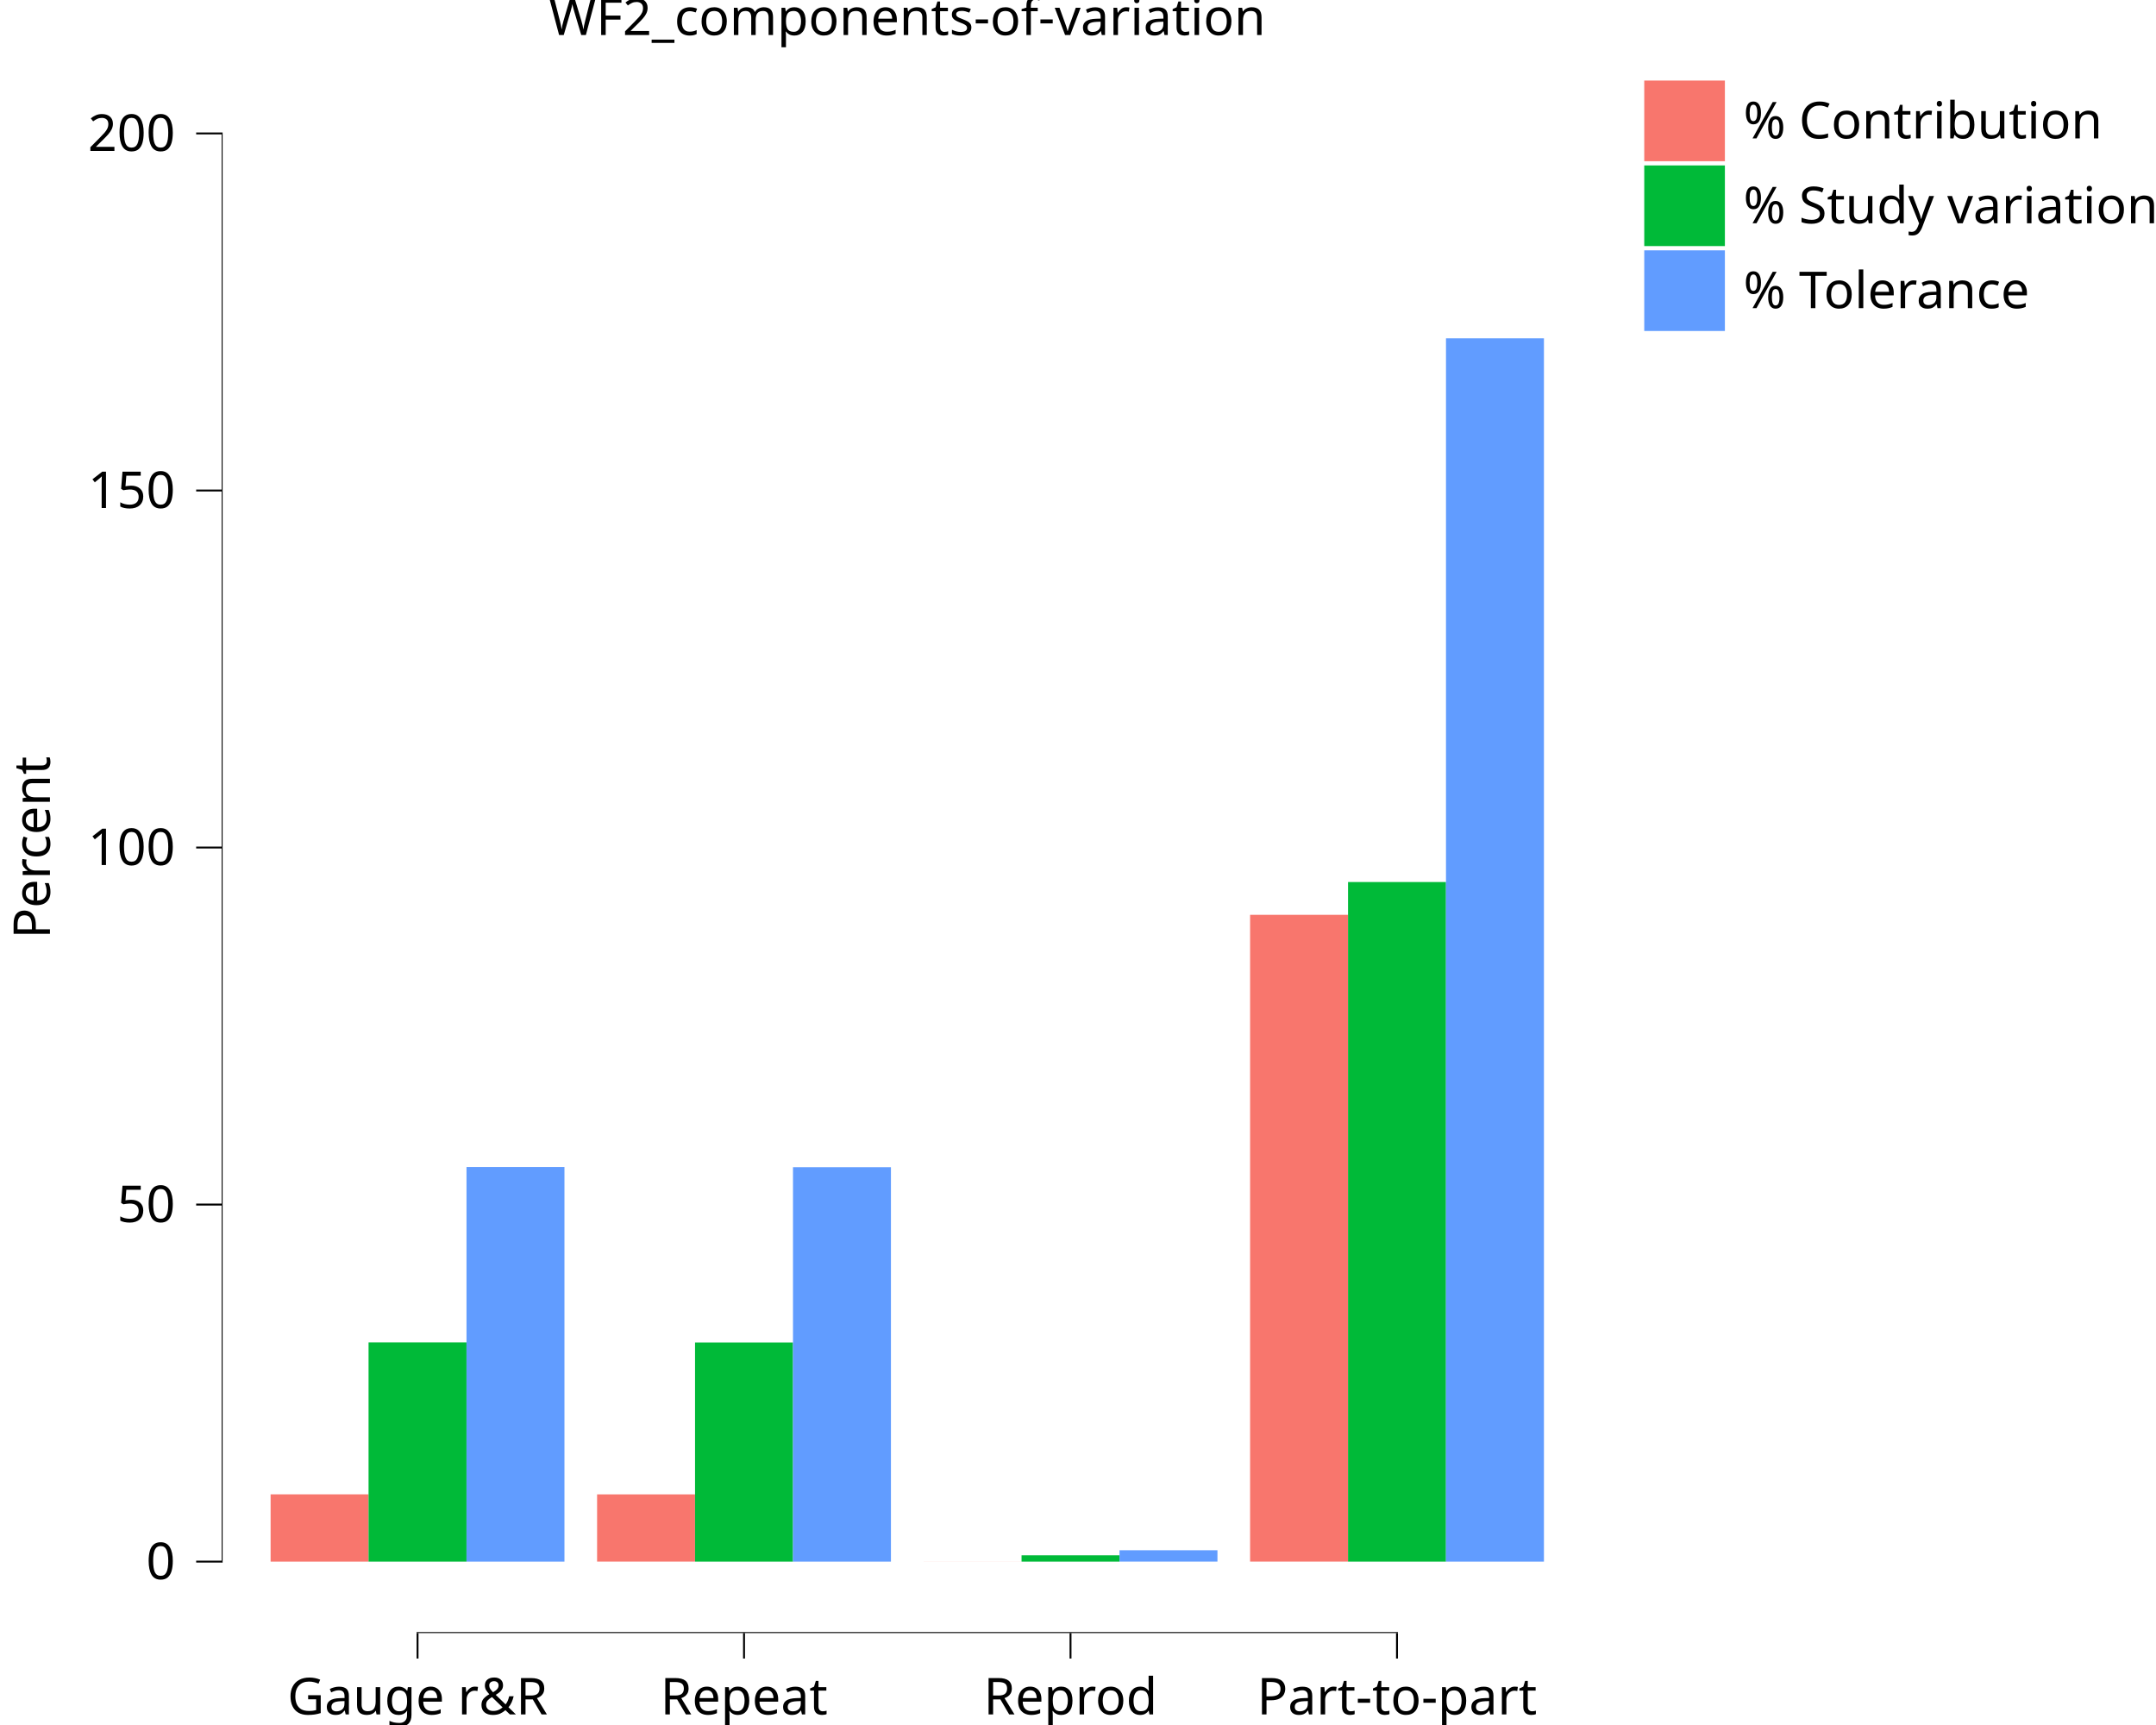
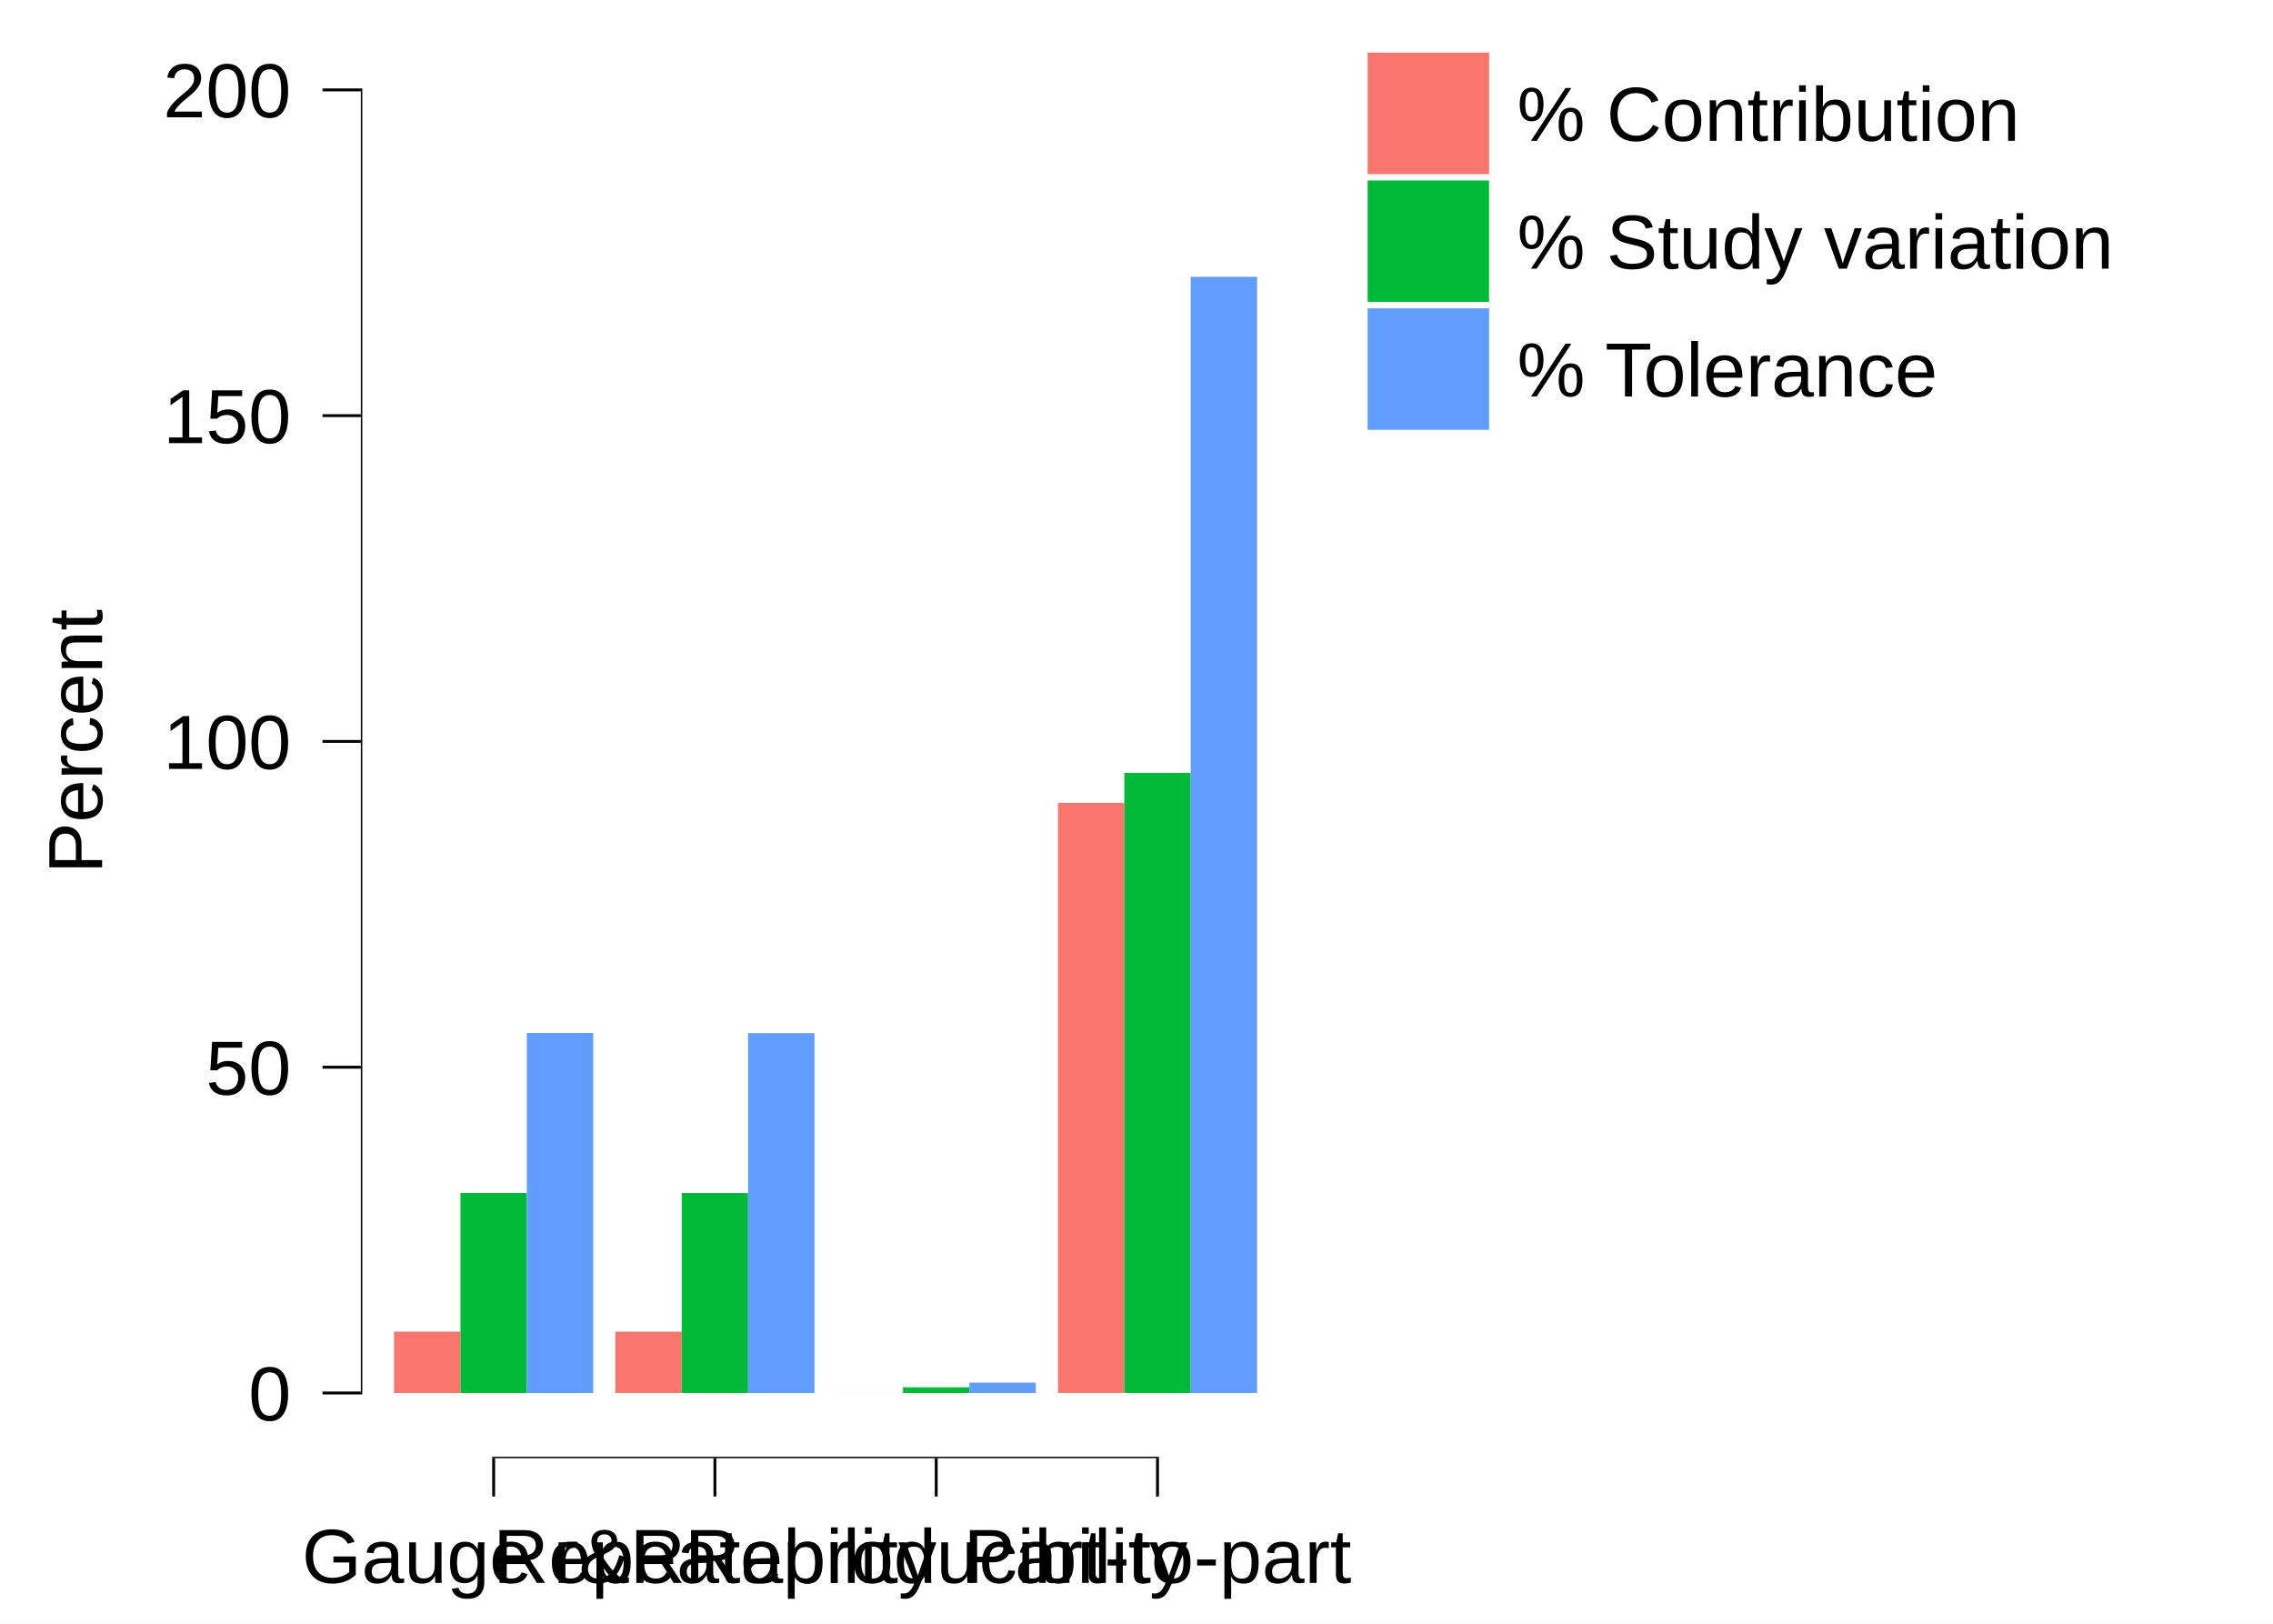
- <svg xmlns="http://www.w3.org/2000/svg" class="svglite" data-engine-version="2.0" width="720.00pt" height="576.00pt" viewBox="0 0 720.00 576.00">
-   <defs>
-     <style type="text/css">
+ <svg xmlns="http://www.w3.org/2000/svg" width="504.00pt" height="360.00pt" viewBox="0 0 504.00 360.00">
+   <g class="svglite">
+     <defs>
+       <style type="text/css">
    .svglite line, .svglite polyline, .svglite polygon, .svglite path, .svglite rect, .svglite circle {
      fill: none;
      stroke: #000000;
      stroke-linecap: round;
      stroke-linejoin: round;
      stroke-miterlimit: 10.00;
    }
+     .svglite text {
+       white-space: pre;
+     }
+     .svglite g.glyphgroup path {
+       fill: inherit;
+       stroke: none;
+     }
  </style>
-   </defs>
-   <rect width="100%" height="100%" style="stroke: none; fill: #FFFFFF;" />
-   <defs>
-     <clipPath id="cpMC4wMHw3MjAuMDB8MC4wMHw1NzYuMDA=">
-       <rect x="0.00" y="0.00" width="720.00" height="576.00" />
-     </clipPath>
-   </defs>
-   <g clip-path="url(#cpMC4wMHw3MjAuMDB8MC4wMHw1NzYuMDA=)">
-     <rect x="0.00" y="0.00" width="720.00" height="576.00" style="stroke-width: 10.67; stroke: none;" />
-   </g>
-   <defs>
-     <clipPath id="cpNzQuMDJ8NTMxLjk1fDIwLjcxfDU0NS4yOQ==">
-       <rect x="74.02" y="20.71" width="457.94" height="524.59" />
-     </clipPath>
-   </defs>
-   <g clip-path="url(#cpNzQuMDJ8NTMxLjk1fDIwLjcxfDU0NS4yOQ==)">
-     <rect x="74.02" y="20.71" width="457.94" height="524.59" style="stroke-width: 10.67; stroke: none;" />
-     <rect x="90.37" y="498.98" width="32.71" height="22.47" style="stroke-width: 1.07; stroke: none; stroke-linecap: butt; stroke-linejoin: miter; fill: #F8766D;" />
-     <rect x="199.40" y="498.99" width="32.71" height="22.45" style="stroke-width: 1.07; stroke: none; stroke-linecap: butt; stroke-linejoin: miter; fill: #F8766D;" />
-     <rect x="308.44" y="521.43" width="32.71" height="0.019" style="stroke-width: 1.07; stroke: none; stroke-linecap: butt; stroke-linejoin: miter; fill: #F8766D;" />
-     <rect x="417.47" y="305.47" width="32.71" height="215.97" style="stroke-width: 1.07; stroke: none; stroke-linecap: butt; stroke-linejoin: miter; fill: #F8766D;" />
-     <rect x="123.08" y="448.25" width="32.71" height="73.20" style="stroke-width: 1.07; stroke: none; stroke-linecap: butt; stroke-linejoin: miter; fill: #00BA38;" />
-     <rect x="232.11" y="448.28" width="32.71" height="73.17" style="stroke-width: 1.07; stroke: none; stroke-linecap: butt; stroke-linejoin: miter; fill: #00BA38;" />
-     <rect x="341.15" y="519.34" width="32.71" height="2.11" style="stroke-width: 1.07; stroke: none; stroke-linecap: butt; stroke-linejoin: miter; fill: #00BA38;" />
-     <rect x="450.18" y="294.52" width="32.71" height="226.93" style="stroke-width: 1.07; stroke: none; stroke-linecap: butt; stroke-linejoin: miter; fill: #00BA38;" />
-     <rect x="155.79" y="389.68" width="32.71" height="131.77" style="stroke-width: 1.07; stroke: none; stroke-linecap: butt; stroke-linejoin: miter; fill: #619CFF;" />
-     <rect x="264.82" y="389.74" width="32.71" height="131.71" style="stroke-width: 1.07; stroke: none; stroke-linecap: butt; stroke-linejoin: miter; fill: #619CFF;" />
-     <rect x="373.86" y="517.65" width="32.71" height="3.79" style="stroke-width: 1.07; stroke: none; stroke-linecap: butt; stroke-linejoin: miter; fill: #619CFF;" />
-     <rect x="482.89" y="112.97" width="32.71" height="408.48" style="stroke-width: 1.07; stroke: none; stroke-linecap: butt; stroke-linejoin: miter; fill: #619CFF;" />
-     <line x1="139.12" y1="545.29" x2="466.85" y2="545.29" style="stroke-width: 0.64; stroke-linecap: butt;" />
-     <line x1="74.02" y1="521.77" x2="74.02" y2="44.23" style="stroke-width: 0.64; stroke-linecap: butt;" />
-     <rect x="74.02" y="20.71" width="457.94" height="524.59" style="stroke-width: 0.00; stroke: none;" />
-   </g>
-   <g clip-path="url(#cpMC4wMHw3MjAuMDB8MC4wMHw1NzYuMDA=)">
-     <polyline points="74.02,545.29 74.02,20.71 " style="stroke-width: 0.00; stroke: none; stroke-linecap: butt;" />
-     <text x="58.54" y="527.30" text-anchor="end" style="font-size: 17.00px; font-family: sans;" textLength="9.46px" lengthAdjust="spacingAndGlyphs">0</text>
-     <text x="58.54" y="408.07" text-anchor="end" style="font-size: 17.00px; font-family: sans;" textLength="18.91px" lengthAdjust="spacingAndGlyphs">50</text>
-     <text x="58.54" y="288.85" text-anchor="end" style="font-size: 17.00px; font-family: sans;" textLength="28.37px" lengthAdjust="spacingAndGlyphs">100</text>
-     <text x="58.54" y="169.63" text-anchor="end" style="font-size: 17.00px; font-family: sans;" textLength="28.37px" lengthAdjust="spacingAndGlyphs">150</text>
-     <text x="58.54" y="50.40" text-anchor="end" style="font-size: 17.00px; font-family: sans;" textLength="28.37px" lengthAdjust="spacingAndGlyphs">200</text>
-     <polyline points="65.51,521.45 74.02,521.45 " style="stroke-width: 0.64; stroke-linecap: butt;" />
-     <polyline points="65.51,402.22 74.02,402.22 " style="stroke-width: 0.64; stroke-linecap: butt;" />
-     <polyline points="65.51,283.00 74.02,283.00 " style="stroke-width: 0.64; stroke-linecap: butt;" />
-     <polyline points="65.51,163.78 74.02,163.78 " style="stroke-width: 0.64; stroke-linecap: butt;" />
-     <polyline points="65.51,44.55 74.02,44.55 " style="stroke-width: 0.64; stroke-linecap: butt;" />
-     <polyline points="74.02,545.29 531.95,545.29 " style="stroke-width: 0.00; stroke: none; stroke-linecap: butt;" />
-     <polyline points="139.44,553.80 139.44,545.29 " style="stroke-width: 0.64; stroke-linecap: butt;" />
-     <polyline points="248.47,553.80 248.47,545.29 " style="stroke-width: 0.64; stroke-linecap: butt;" />
-     <polyline points="357.50,553.80 357.50,545.29 " style="stroke-width: 0.64; stroke-linecap: butt;" />
-     <polyline points="466.53,553.80 466.53,545.29 " style="stroke-width: 0.64; stroke-linecap: butt;" />
-     <text x="139.44" y="572.47" text-anchor="middle" style="font-size: 17.00px; font-family: sans;" textLength="85.06px" lengthAdjust="spacingAndGlyphs">Gauge r&amp;R</text>
-     <text x="248.47" y="572.47" text-anchor="middle" style="font-size: 17.00px; font-family: sans;" textLength="54.82px" lengthAdjust="spacingAndGlyphs">Repeat</text>
-     <text x="357.50" y="572.47" text-anchor="middle" style="font-size: 17.00px; font-family: sans;" textLength="55.76px" lengthAdjust="spacingAndGlyphs">Reprod</text>
-     <text x="466.53" y="572.47" text-anchor="middle" style="font-size: 17.00px; font-family: sans;" textLength="85.98px" lengthAdjust="spacingAndGlyphs">Part-to-part</text>
-     <text transform="translate(16.68,283.00) rotate(-90)" text-anchor="middle" style="font-size: 17.00px; font-family: sans;" textLength="58.60px" lengthAdjust="spacingAndGlyphs">Percent</text>
-     <rect x="542.91" y="20.71" width="177.09" height="96.00" style="stroke-width: 0.75; stroke: none;" />
-     <rect x="542.91" y="20.71" width="177.09" height="96.00" style="stroke-width: 10.67; stroke: none;" />
-     <rect x="548.39" y="26.19" width="28.35" height="28.35" style="stroke-width: 10.67; stroke: none;" />
-     <rect x="549.10" y="26.90" width="26.93" height="26.93" style="stroke-width: 1.07; stroke: none; stroke-linecap: butt; stroke-linejoin: miter; fill: #F8766D;" />
-     <rect x="548.39" y="54.53" width="28.35" height="28.35" style="stroke-width: 10.67; stroke: none;" />
-     <rect x="549.10" y="55.24" width="26.93" height="26.93" style="stroke-width: 1.07; stroke: none; stroke-linecap: butt; stroke-linejoin: miter; fill: #00BA38;" />
-     <rect x="548.39" y="82.88" width="28.35" height="28.35" style="stroke-width: 10.67; stroke: none;" />
-     <rect x="549.10" y="83.59" width="26.93" height="26.93" style="stroke-width: 1.07; stroke: none; stroke-linecap: butt; stroke-linejoin: miter; fill: #619CFF;" />
-     <text x="582.22" y="46.21" style="font-size: 17.00px; font-family: sans;" textLength="111.51px" lengthAdjust="spacingAndGlyphs">% Contribution</text>
-     <text x="582.22" y="74.56" style="font-size: 17.00px; font-family: sans;" textLength="132.30px" lengthAdjust="spacingAndGlyphs">% Study variation</text>
-     <text x="582.22" y="102.90" style="font-size: 17.00px; font-family: sans;" textLength="95.44px" lengthAdjust="spacingAndGlyphs">% Tolerance</text>
-     <text x="302.98" y="11.70" text-anchor="middle" style="font-size: 17.00px; font-family: sans;" textLength="227.74px" lengthAdjust="spacingAndGlyphs">WF2_components-of-variation</text>
+     </defs>
+     <rect width="100%" height="100%" style="stroke: none; fill: #FFFFFF;" />
+     <defs>
+       <clipPath id="cpMC4wMHw1MDQuMDB8MC4wMHwzNjAuMDA=">
+         <rect x="0.00" y="0.00" width="504.00" height="360.00" />
+       </clipPath>
+     </defs>
+     <g clip-path="url(#cpMC4wMHw1MDQuMDB8MC4wMHwzNjAuMDA=)">
+       <rect x="0.00" y="0.00" width="504.00" height="360.00" style="stroke-width: 10.67; stroke: none;" />
+     </g>
+     <defs>
+       <clipPath id="cpODAuMDF8Mjg2LjEwfDUuNDh8MzIzLjI5">
+         <rect x="80.01" y="5.48" width="206.09" height="317.81" />
+       </clipPath>
+     </defs>
+     <g clip-path="url(#cpODAuMDF8Mjg2LjEwfDUuNDh8MzIzLjI5)">
+       <rect x="80.01" y="5.48" width="206.09" height="317.81" style="stroke-width: 10.67; stroke: none;" />
+       <rect x="87.37" y="295.23" width="14.72" height="13.61" style="stroke-width: 1.07; stroke: none; stroke-linecap: butt; stroke-linejoin: miter; fill: #F8766D;" />
+       <rect x="136.44" y="295.24" width="14.72" height="13.60" style="stroke-width: 1.07; stroke: none; stroke-linecap: butt; stroke-linejoin: miter; fill: #F8766D;" />
+       <rect x="185.51" y="308.83" width="14.72" height="0.011" style="stroke-width: 1.07; stroke: none; stroke-linecap: butt; stroke-linejoin: miter; fill: #F8766D;" />
+       <rect x="234.58" y="178.00" width="14.72" height="130.84" style="stroke-width: 1.07; stroke: none; stroke-linecap: butt; stroke-linejoin: miter; fill: #F8766D;" />
+       <rect x="102.10" y="264.49" width="14.72" height="44.35" style="stroke-width: 1.07; stroke: none; stroke-linecap: butt; stroke-linejoin: miter; fill: #00BA38;" />
+       <rect x="151.16" y="264.51" width="14.72" height="44.33" style="stroke-width: 1.07; stroke: none; stroke-linecap: butt; stroke-linejoin: miter; fill: #00BA38;" />
+       <rect x="200.23" y="307.57" width="14.72" height="1.28" style="stroke-width: 1.07; stroke: none; stroke-linecap: butt; stroke-linejoin: miter; fill: #00BA38;" />
+       <rect x="249.30" y="171.36" width="14.72" height="137.48" style="stroke-width: 1.07; stroke: none; stroke-linecap: butt; stroke-linejoin: miter; fill: #00BA38;" />
+       <rect x="116.82" y="229.02" width="14.72" height="79.83" style="stroke-width: 1.07; stroke: none; stroke-linecap: butt; stroke-linejoin: miter; fill: #619CFF;" />
+       <rect x="165.88" y="229.05" width="14.72" height="79.79" style="stroke-width: 1.07; stroke: none; stroke-linecap: butt; stroke-linejoin: miter; fill: #619CFF;" />
+       <rect x="214.95" y="306.54" width="14.72" height="2.30" style="stroke-width: 1.07; stroke: none; stroke-linecap: butt; stroke-linejoin: miter; fill: #619CFF;" />
+       <rect x="264.02" y="61.37" width="14.72" height="247.47" style="stroke-width: 1.07; stroke: none; stroke-linecap: butt; stroke-linejoin: miter; fill: #619CFF;" />
+       <line x1="109.14" y1="323.29" x2="256.98" y2="323.29" style="stroke-width: 0.64; stroke-linecap: butt;" />
+       <line x1="80.01" y1="309.16" x2="80.01" y2="19.61" style="stroke-width: 0.64; stroke-linecap: butt;" />
+       <rect x="80.01" y="5.48" width="206.09" height="317.81" style="stroke-width: 0.00; stroke: none;" />
+     </g>
+     <g clip-path="url(#cpMC4wMHw1MDQuMDB8MC4wMHwzNjAuMDA=)">
+       <polyline points="80.01,323.29 80.01,5.48 " style="stroke-width: 0.00; stroke: none; stroke-linecap: butt;" />
+       <text x="64.54" y="314.93" text-anchor="end" style="font-size: 17.00px; font-family: &quot;Arial&quot;;" textLength="9.45px" lengthAdjust="spacingAndGlyphs">0</text>
+       <text x="64.54" y="242.70" text-anchor="end" style="font-size: 17.00px; font-family: &quot;Arial&quot;;" textLength="18.91px" lengthAdjust="spacingAndGlyphs">50</text>
+       <text x="64.54" y="170.47" text-anchor="end" style="font-size: 17.00px; font-family: &quot;Arial&quot;;" textLength="28.36px" lengthAdjust="spacingAndGlyphs">100</text>
+       <text x="64.54" y="98.24" text-anchor="end" style="font-size: 17.00px; font-family: &quot;Arial&quot;;" textLength="28.36px" lengthAdjust="spacingAndGlyphs">150</text>
+       <text x="64.54" y="26.01" text-anchor="end" style="font-size: 17.00px; font-family: &quot;Arial&quot;;" textLength="28.36px" lengthAdjust="spacingAndGlyphs">200</text>
+       <polyline points="71.51,308.84 80.01,308.84 " style="stroke-width: 0.64; stroke-linecap: butt;" />
+       <polyline points="71.51,236.61 80.01,236.61 " style="stroke-width: 0.64; stroke-linecap: butt;" />
+       <polyline points="71.51,164.38 80.01,164.38 " style="stroke-width: 0.64; stroke-linecap: butt;" />
+       <polyline points="71.51,92.15 80.01,92.15 " style="stroke-width: 0.64; stroke-linecap: butt;" />
+       <polyline points="71.51,19.93 80.01,19.93 " style="stroke-width: 0.64; stroke-linecap: butt;" />
+       <polyline points="80.01,323.29 286.10,323.29 " style="stroke-width: 0.00; stroke: none; stroke-linecap: butt;" />
+       <polyline points="109.46,331.79 109.46,323.29 " style="stroke-width: 0.64; stroke-linecap: butt;" />
+       <polyline points="158.52,331.79 158.52,323.29 " style="stroke-width: 0.64; stroke-linecap: butt;" />
+       <polyline points="207.59,331.79 207.59,323.29 " style="stroke-width: 0.64; stroke-linecap: butt;" />
+       <polyline points="256.66,331.79 256.66,323.29 " style="stroke-width: 0.64; stroke-linecap: butt;" />
+       <text x="109.46" y="350.94" text-anchor="middle" style="font-size: 17.00px; font-family: &quot;Arial&quot;;" textLength="85.03px" lengthAdjust="spacingAndGlyphs">Gauge r&amp;R</text>
+       <text x="158.52" y="350.94" text-anchor="middle" style="font-size: 17.00px; font-family: &quot;Arial&quot;;" textLength="98.28px" lengthAdjust="spacingAndGlyphs">Repeatability</text>
+       <text x="207.59" y="350.94" text-anchor="middle" style="font-size: 17.00px; font-family: &quot;Arial&quot;;" textLength="111.50px" lengthAdjust="spacingAndGlyphs">Reproducibility</text>
+       <text x="256.66" y="350.94" text-anchor="middle" style="font-size: 17.00px; font-family: &quot;Arial&quot;;" textLength="85.94px" lengthAdjust="spacingAndGlyphs">Part-to-part</text>
+       <text transform="translate(22.64,164.38) rotate(-90)" text-anchor="middle" style="font-size: 17.00px; font-family: &quot;Arial&quot;;" textLength="58.58px" lengthAdjust="spacingAndGlyphs">Percent</text>
+       <rect x="297.06" y="5.48" width="177.05" height="96.00" style="stroke-width: 0.75; stroke: none;" />
+       <rect x="297.06" y="5.48" width="177.05" height="96.00" style="stroke-width: 10.67; stroke: none;" />
+       <rect x="302.54" y="10.96" width="28.35" height="28.35" style="stroke-width: 10.67; stroke: none;" />
+       <rect x="303.25" y="11.67" width="26.93" height="26.93" style="stroke-width: 1.07; stroke: none; stroke-linecap: butt; stroke-linejoin: miter; fill: #F8766D;" />
+       <rect x="302.54" y="39.31" width="28.35" height="28.35" style="stroke-width: 10.67; stroke: none;" />
+       <rect x="303.25" y="40.01" width="26.93" height="26.93" style="stroke-width: 1.07; stroke: none; stroke-linecap: butt; stroke-linejoin: miter; fill: #00BA38;" />
+       <rect x="302.54" y="67.65" width="28.35" height="28.35" style="stroke-width: 10.67; stroke: none;" />
+       <rect x="303.25" y="68.36" width="26.93" height="26.93" style="stroke-width: 1.07; stroke: none; stroke-linecap: butt; stroke-linejoin: miter; fill: #619CFF;" />
+       <text x="336.37" y="31.22" style="font-size: 17.00px; font-family: &quot;Arial&quot;;" textLength="111.48px" lengthAdjust="spacingAndGlyphs">% Contribution</text>
+       <text x="336.37" y="59.57" style="font-size: 17.00px; font-family: &quot;Arial&quot;;" textLength="132.27px" lengthAdjust="spacingAndGlyphs">% Study variation</text>
+       <text x="336.37" y="87.91" style="font-size: 17.00px; font-family: &quot;Arial&quot;;" textLength="93.22px" lengthAdjust="spacingAndGlyphs">% Tolerance</text>
+     </g>
  </g>
</svg>
